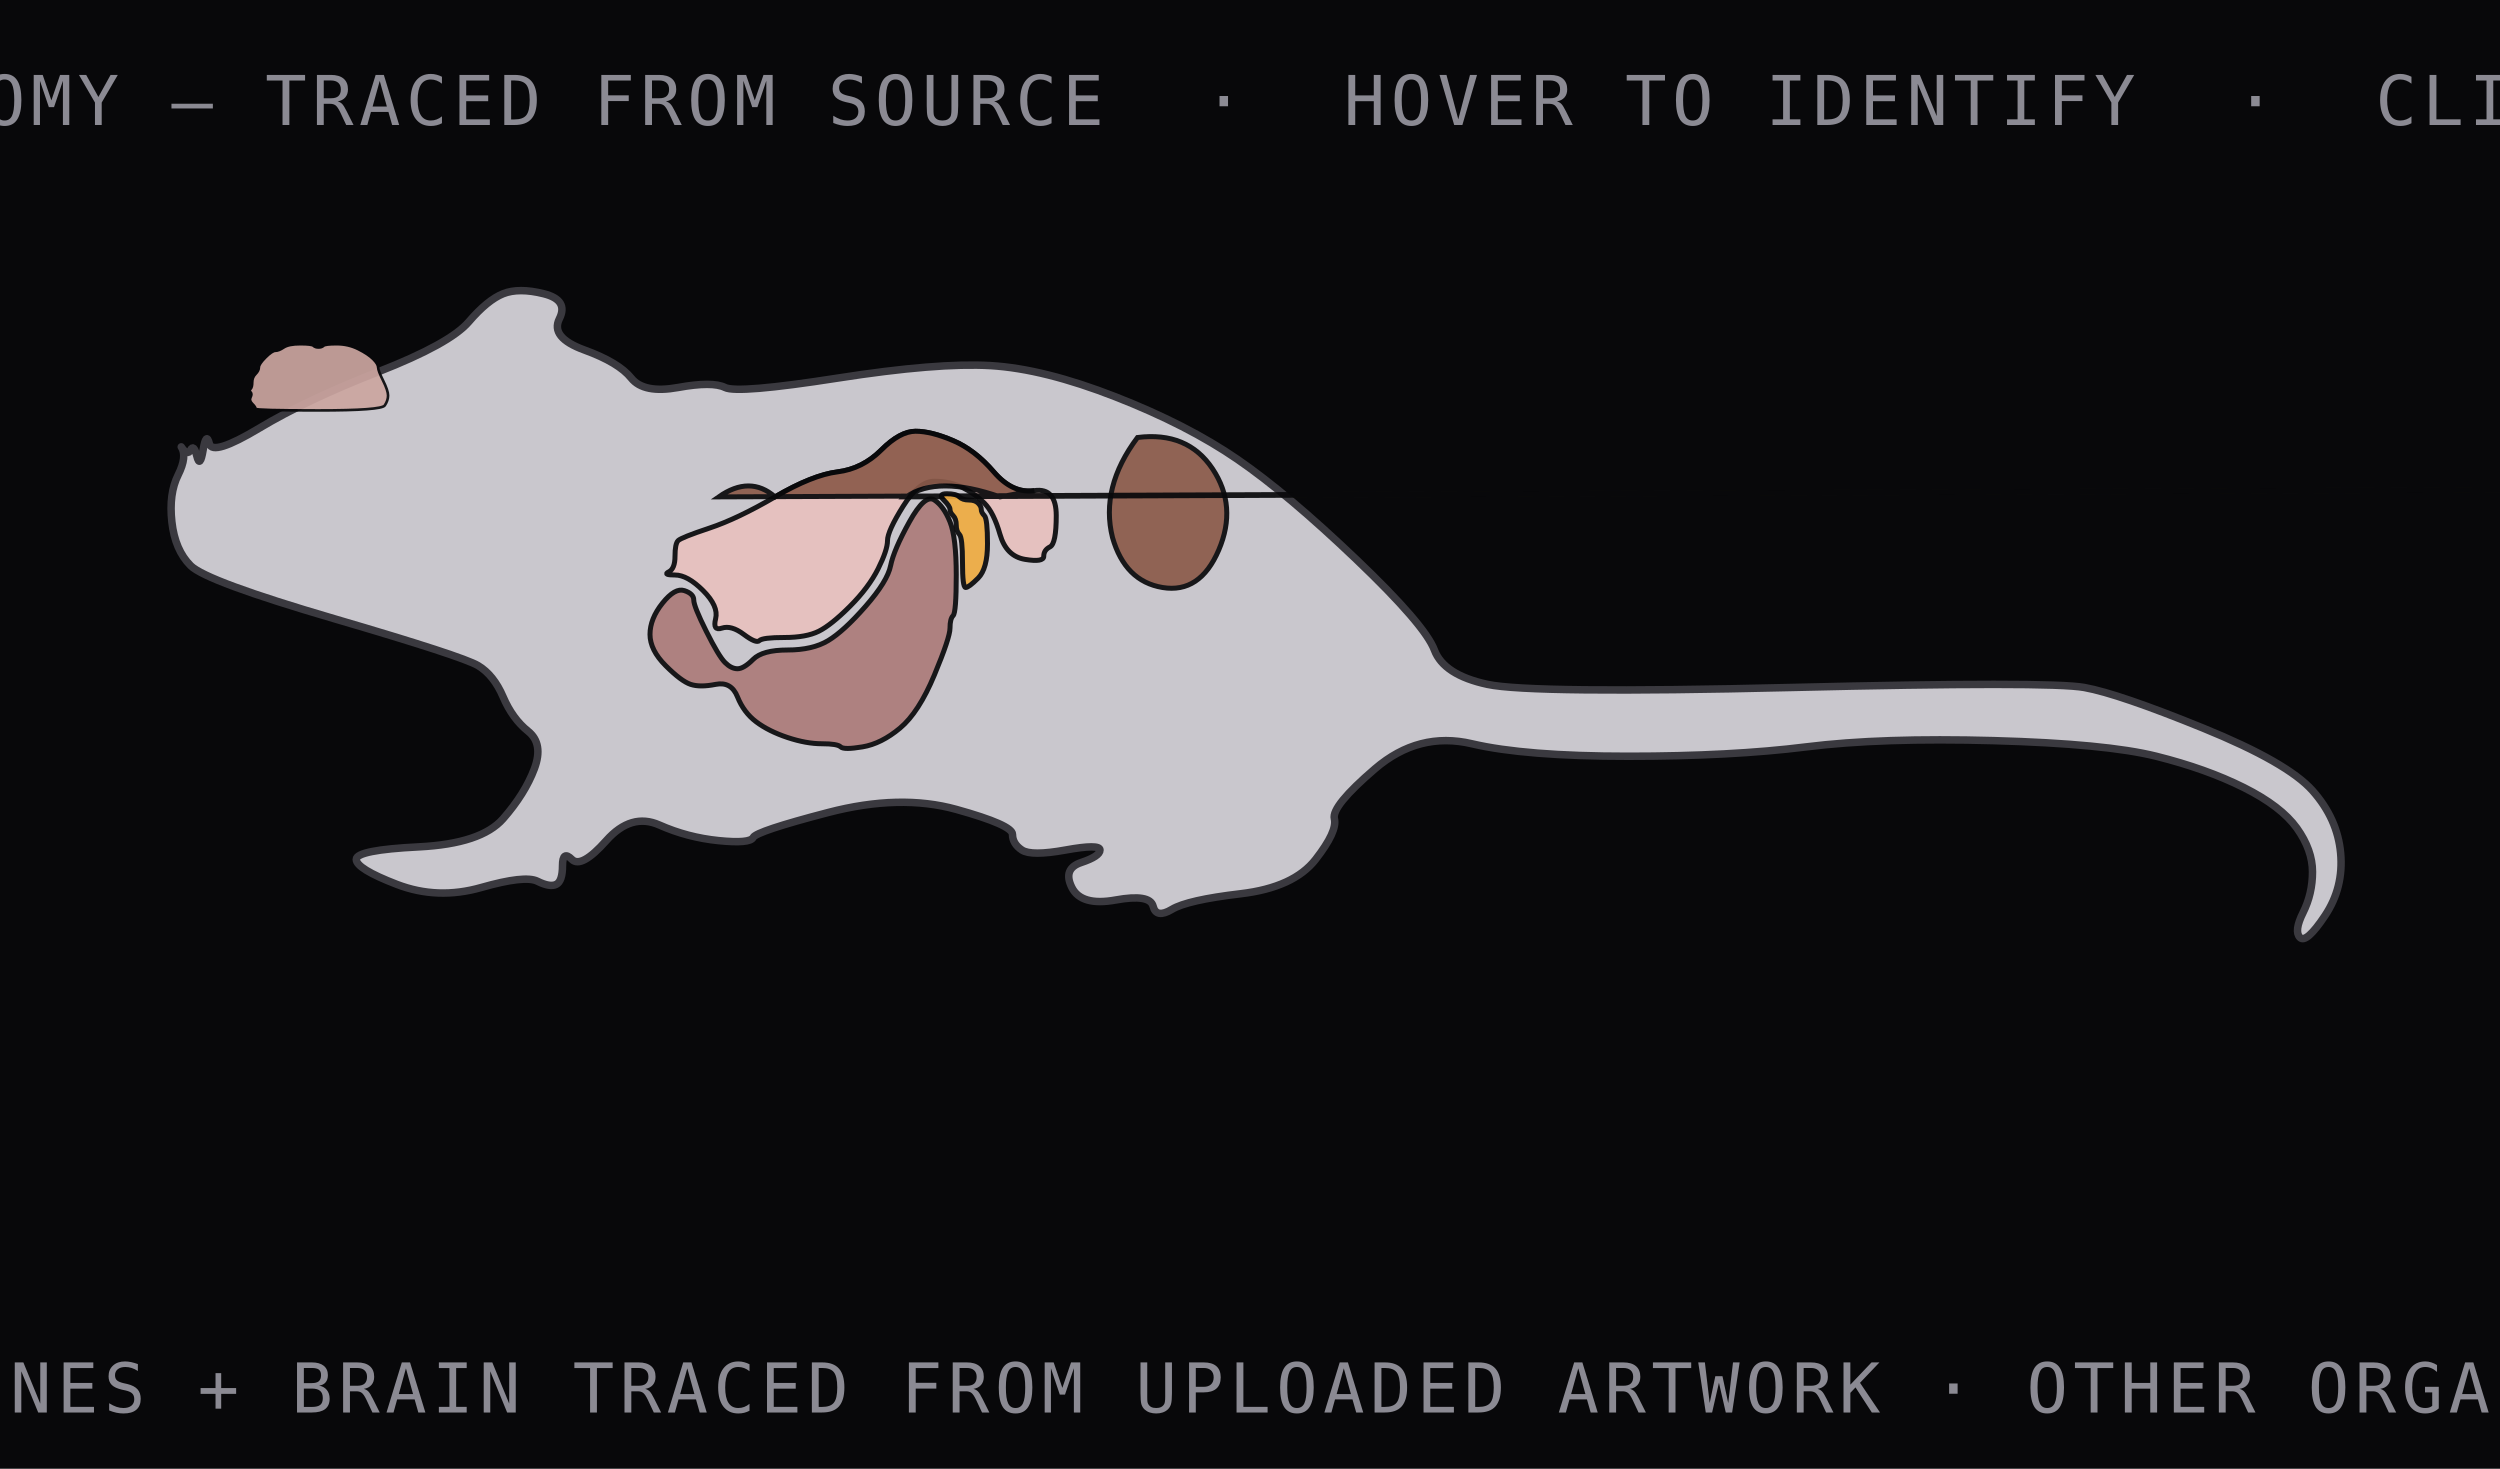
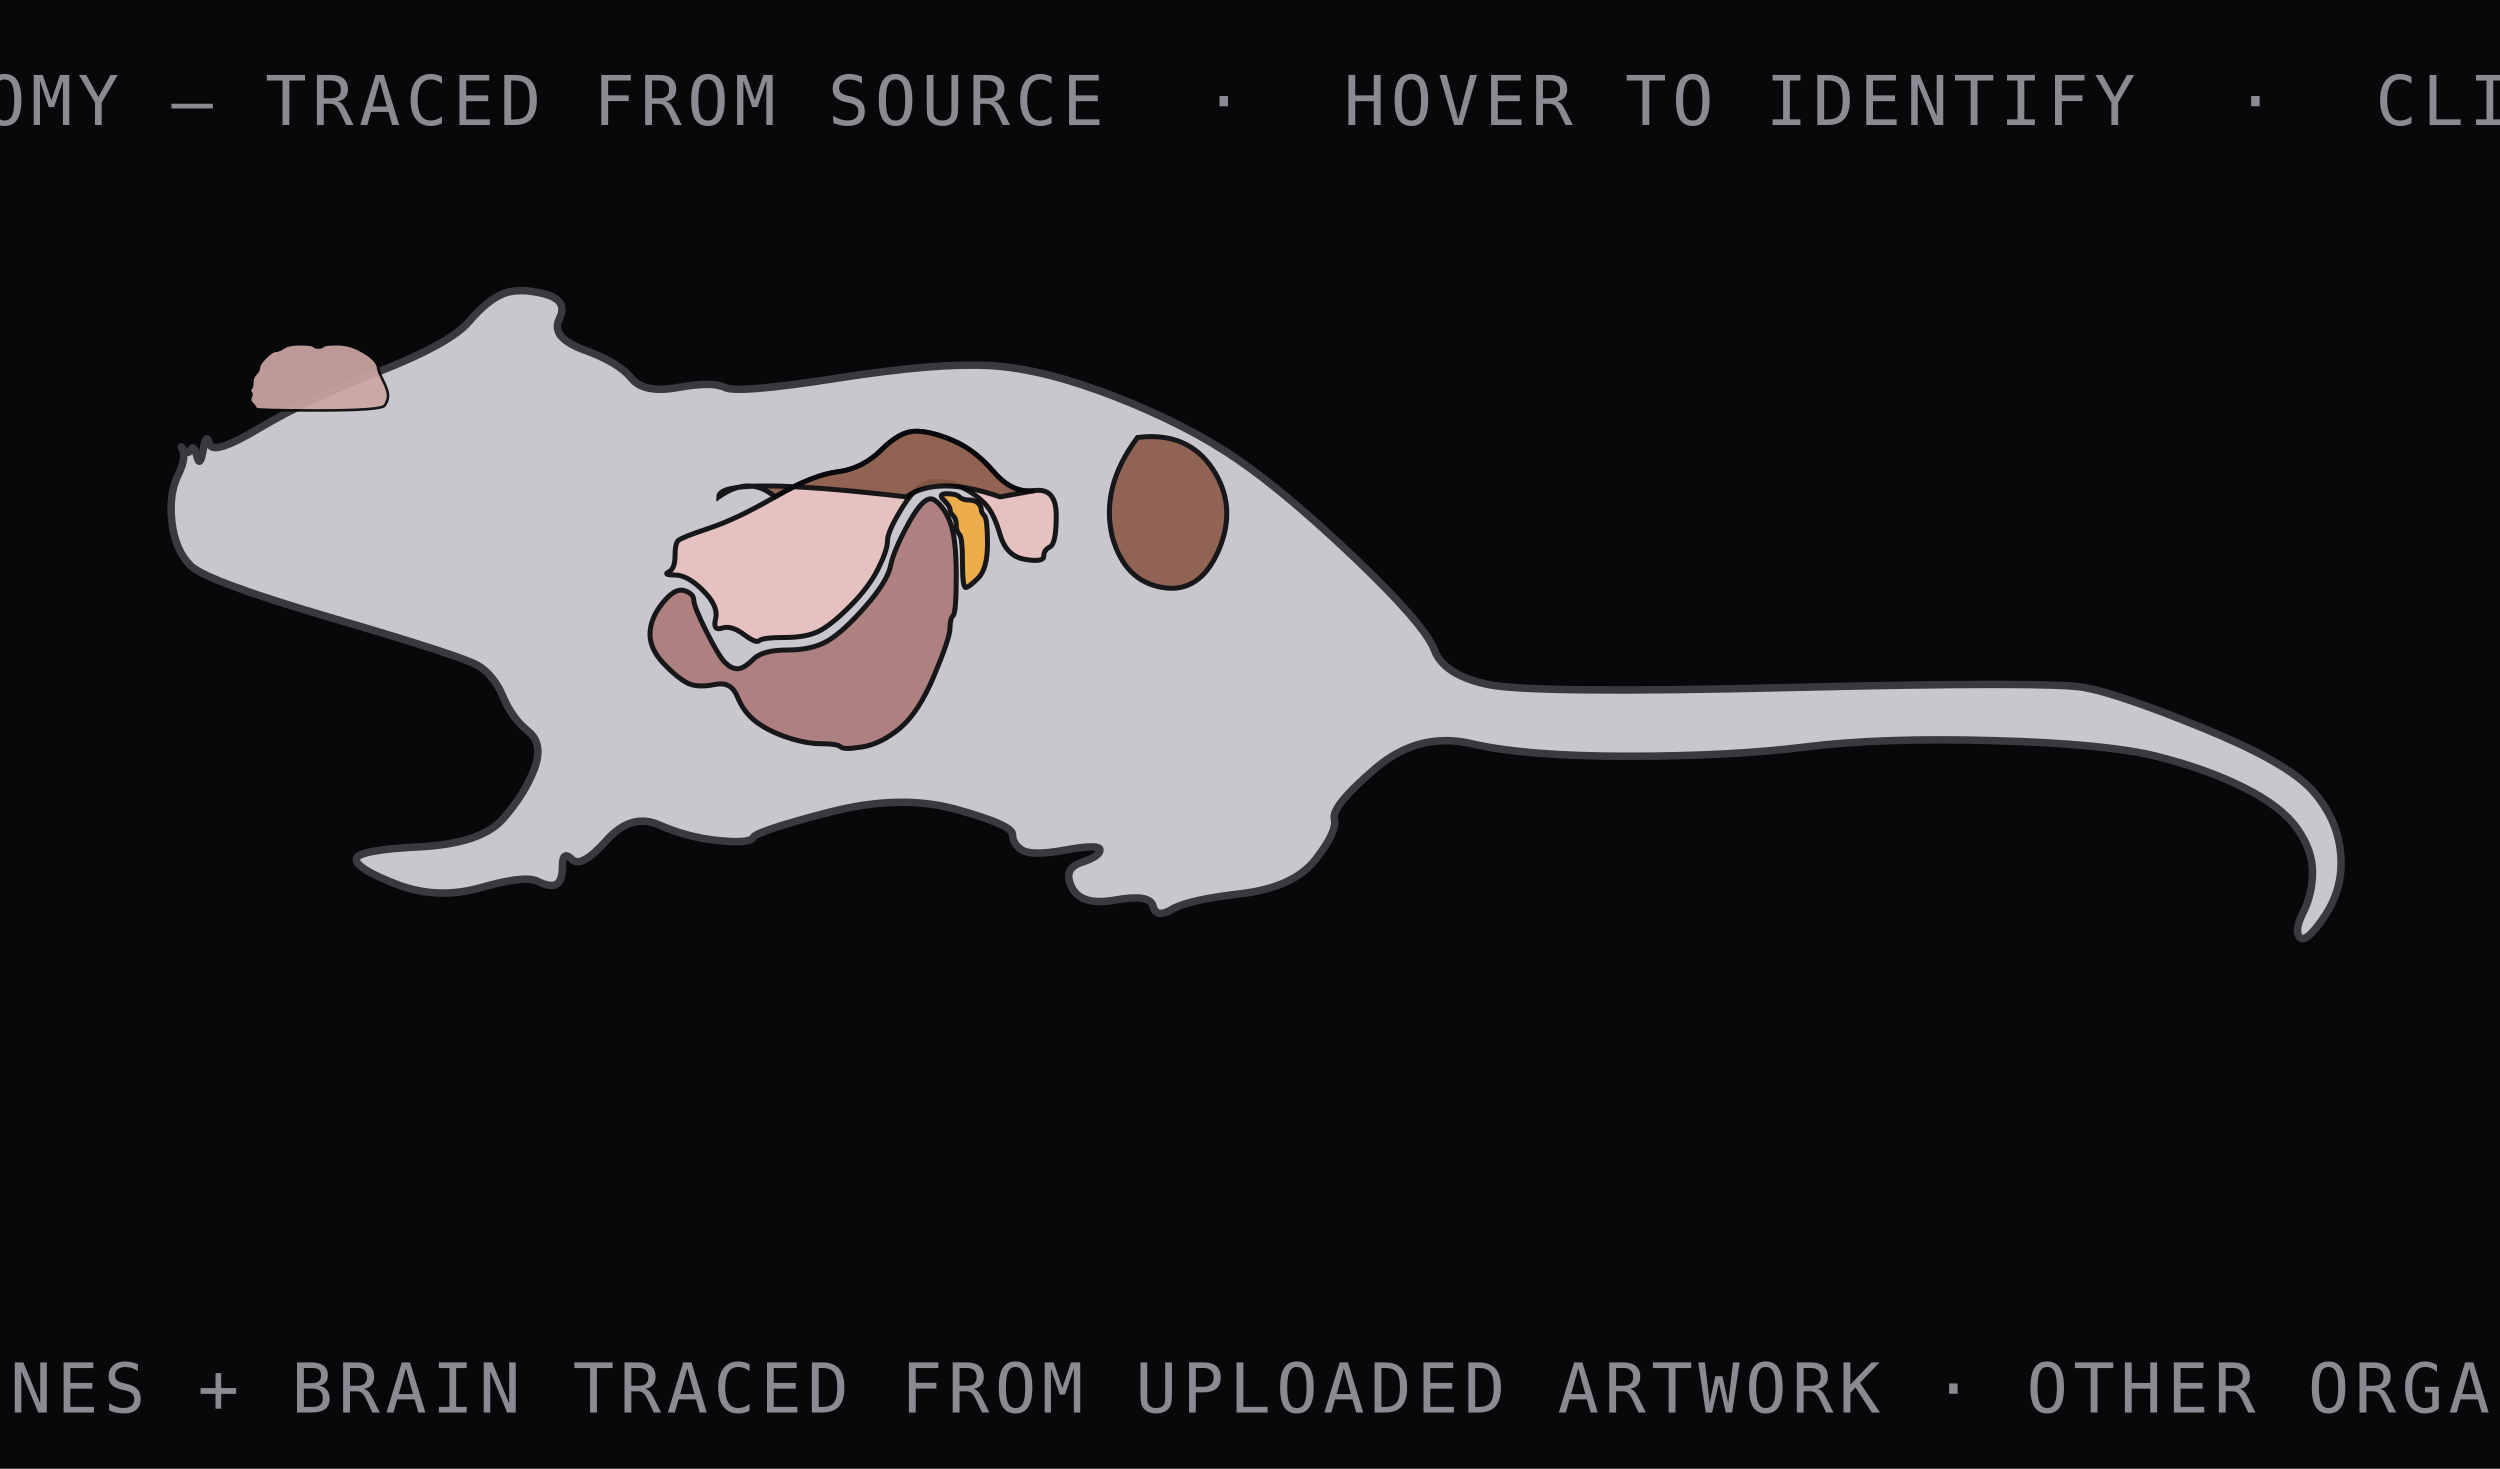
<svg xmlns="http://www.w3.org/2000/svg" viewBox="0 0 400 235" font-family="'IBM Plex Mono', monospace">
  <defs>
    <style>
      .bg { fill:#08080a; }
      .caption { fill:#8B8A93; font-size:11px; letter-spacing:.08em; }
      .caption .accent { fill:#E39BB8; }

      .silhouette { fill:#c9c7cd; stroke:#3a393f; stroke-width:1.2; }

      .organ { stroke:#08080a; stroke-width:0.8; cursor:pointer; opacity:0.92; transform-box: fill-box; transform-origin: center; transition: transform .15s ease, opacity .15s, filter .15s; }
      .organ-group:hover .organ { opacity:1; filter:brightness(1.35) saturate(1.25); transform: scale(1.12); }

      .tooltip { opacity:0; pointer-events:none; transition:opacity .15s ease; }
      .organ-group:hover .tooltip { opacity:1; }
      .tooltip rect { fill:#111114; stroke:#333238; stroke-width:0.6; rx:2.5; }
      .tooltip text { fill:#ECEAE6; font-size:7.5px; font-weight:500; }
      .tooltip .sub { fill:#8B8A93; font-size:5.5px; letter-spacing:.04em; }
    </style>
  </defs>
  <rect class="bg" x="0" y="0" width="400" height="235" />
  <text x="200" y="20" text-anchor="middle" class="caption" font-size="10" letter-spacing="0.16em">
    <tspan class="accent">◆</tspan>  MOUSE ANATOMY — TRACED FROM SOURCE  ·  HOVER TO IDENTIFY  ·  CLICK TO EXPLORE
  </text>
  <g transform="translate(20,40)">
    <path class="silhouette" d="M 9.0,31.5 Q 10.0,33.0 8.5,36.0 Q 7.0,39.0 7.5,43.5 Q 8.0,48.0 10.5,50.5 Q 13.0,53.0 33.5,59.0 Q 54.0,65.0 56.5,66.5 Q 59.0,68.0 60.5,71.5 Q 62.0,75.0 64.5,77.0 Q 67.0,79.0 65.5,83.0 Q 64.0,87.0 60.5,91.0 Q 57.0,95.0 47.0,95.5 Q 37.0,96.0 37.0,97.5 Q 37.0,99.0 43.5,101.5 Q 50.0,104.0 57.0,102.0 Q 64.0,100.0 66.0,101.0 Q 68.0,102.0 69.0,101.5 Q 70.0,101.0 70.0,98.5 Q 70.0,96.0 71.5,97.5 Q 73.0,99.0 77.0,94.5 Q 81.0,90.0 85.5,92.0 Q 90.0,94.0 95.0,94.5 Q 100.0,95.0 100.5,94.0 Q 101.0,93.0 112.5,90.0 Q 124.0,87.0 133.0,89.5 Q 142.0,92.0 142.0,93.5 Q 142.0,95.0 143.5,96.0 Q 145.0,97.0 150.5,96.0 Q 156.0,95.0 156.0,96.0 Q 156.0,97.0 153.0,98.0 Q 150.0,99.0 151.5,102.0 Q 153.0,105.0 158.5,104.0 Q 164.0,103.0 164.5,105.0 Q 165.0,107.0 167.5,105.5 Q 170.0,104.0 178.5,103.0 Q 187.0,102.0 190.5,97.5 Q 194.0,93.0 193.5,91.0 Q 193.0,89.0 200.0,83.0 Q 207.0,77.0 215.5,79.0 Q 224.0,81.0 240.5,81.0 Q 257.0,81.0 269.0,79.5 Q 281.0,78.0 299.0,78.5 Q 317.0,79.0 325.0,81.0 Q 333.0,83.0 339.0,86.0 Q 345.0,89.0 347.5,92.5 Q 350.0,96.0 350.0,99.5 Q 350.0,103.0 348.5,106.0 Q 347.0,109.0 348.0,110.0 Q 349.0,111.0 352.0,106.5 Q 355.0,102.0 354.5,96.5 Q 354.0,91.0 350.0,86.5 Q 346.0,82.0 332.5,76.5 Q 319.0,71.0 313.5,70.0 Q 308.0,69.0 266.5,70.0 Q 225.0,71.0 218.0,69.5 Q 211.0,68.0 209.5,64.0 Q 208.0,60.0 197.0,49.5 Q 186.0,39.0 178.0,33.5 Q 170.0,28.0 158.5,23.5 Q 147.0,19.0 138.5,18.5 Q 130.0,18.0 114.0,20.5 Q 98.0,23.0 96.0,22.0 Q 94.0,21.0 88.5,22.0 Q 83.0,23.0 81.0,20.5 Q 79.0,18.0 73.5,16.0 Q 68.0,14.0 69.5,11.0 Q 71.0,8.0 67.0,7.0 Q 63.0,6.0 60.5,7.0 Q 58.0,8.0 55.0,11.5 Q 52.0,15.0 40.5,19.5 Q 29.0,24.0 21.5,28.5 Q 14.0,33.0 13.5,31.0 Q 13.0,29.0 12.5,32.0 Q 12.0,35.0 11.5,33.0 Q 11.0,31.0 10.5,32.0 Q 10.0,33.0 9.0,31.5 Q 8.0,30.0 9.0,31.5 Z" />
    <a href="organ-data.html#intestines" target="_blank">
      <g class="organ-group" data-organ="intestines">
        <path class="organ" fill="#e7c0be" d="M 145.5,38.5 Q 142.0,39.0 139.0,35.5 Q 136.0,32.0 132.5,30.5 Q 129.0,29.0 126.5,29.0 Q 124.0,29.0 121.0,32.0 Q 118.0,35.0 114.0,35.5 Q 110.0,36.0 104.0,39.5 Q 98.0,43.0 93.5,44.5 Q 89.0,46.0 88.5,46.5 Q 88.0,47.0 88.0,49.0 Q 88.0,51.0 87.0,51.5 Q 86.0,52.0 88.0,52.0 Q 90.0,52.0 92.5,54.5 Q 95.0,57.0 94.5,59.0 Q 94.0,61.0 95.5,60.5 Q 97.0,60.0 99.0,61.5 Q 101.0,63.0 101.5,62.5 Q 102.0,62.0 105.5,62.0 Q 109.0,62.0 111.0,61.0 Q 113.0,60.0 116.0,57.0 Q 119.0,54.0 120.5,51.0 Q 122.0,48.0 122.0,46.5 Q 122.0,45.0 124.5,41.0 Q 127.0,37.0 129.5,37.0 Q 132.0,37.0 134.0,38.0 Q 136.0,39.0 137.5,40.5 Q 139.0,42.0 140.0,45.5 Q 141.0,49.0 144.0,49.5 Q 147.0,50.0 147.0,49.0 Q 147.0,48.0 148.0,47.5 Q 149.0,47.0 149.0,42.5 Q 149.0,38.0 145.5,38.5 Z" />
        <g class="tooltip" transform="translate(116,12)">
          <rect x="-27" y="-11" width="54" height="18" rx="2.5" />
          <text x="0" y="-1" text-anchor="middle">Intestines</text>
          <text x="0" y="6" text-anchor="middle" class="sub">DIGESTIVE</text>
        </g>
      </g>
    </a>
    <a href="organ-data.html#spleen" target="_blank">
      <g class="organ-group" data-organ="spleen">
        <path class="organ" fill="#8B5A4A" d="M162,30 Q170,29 174,35 Q178,41 175,48 Q172,55 166,54 Q160,53 158,46 Q156,38 162,30 Z" />
        <g class="tooltip" transform="translate(196,36)">
          <rect x="-27" y="-11" width="55" height="18" rx="2.5" />
          <text x="0" y="-1" text-anchor="middle">Spleen</text>
          <text x="0" y="6" text-anchor="middle" class="sub">LYMPHOID</text>
        </g>
      </g>
    </a>
    <a href="organ-data.html#intestines" target="_blank">
      <g class="organ-group" data-organ="spleen">
-         <path class="organ" fill="#8B5A4A" d="M 145.5,38.5 Q 142.0,39.0 139.0,35.5 Q 136.0,32.0 132.5,30.5 Q 129.0,29.0 126.5,29.0 Q 124.0,29.0 121.0,32.0 Q 118.0,35.0 114.0,35.5 Q 110.0,36.0 104.0,39.5 Q 100.0,36.0 95.0,39.5 Q 950.0,36.0 125.0,39.5 Q 130.0,36.0 140.0,39.5 Z" />
+         <path class="organ" fill="#8B5A4A" d="M 145.5,38.5 Q 142.0,39.0 139.0,35.5 Q 136.0,32.0 132.5,30.5 Q 129.0,29.0 126.5,29.0 Q 124.0,29.0 121.0,32.0 Q 118.0,35.0 114.0,35.5 Q 110.0,36.0 104.0,39.5 Q 100.0,36.0 95.0,39.5 Q 95.0,36.0 125.0,39.5 Q 130.0,36.0 140.0,39.5 Z" />
        <g class="tooltip" transform="translate(116,12)">
          <rect x="-27" y="-11" width="54" height="18" rx="2.5" />
          <text x="0" y="-1" text-anchor="middle">Spleen</text>
          <text x="0" y="6" text-anchor="middle" class="sub">LYMPHOID</text>
        </g>
      </g>
    </a>
    <a href="organ-data.html#liver" target="_blank">
      <g class="organ-group" data-organ="liver">
        <path class="organ" fill="#ab7b7a" d="M 129.5,40.0 Q 128.0,39.0 125.5,43.5 Q 123.0,48.0 122.5,50.5 Q 122.0,53.0 118.5,57.0 Q 115.0,61.0 112.5,62.5 Q 110.0,64.0 106.0,64.0 Q 102.0,64.0 100.5,65.5 Q 99.0,67.0 98.0,67.0 Q 97.0,67.0 96.0,66.0 Q 95.0,65.0 93.0,61.0 Q 91.0,57.0 91.0,56.0 Q 91.0,55.0 89.5,54.5 Q 88.0,54.0 86.0,56.5 Q 84.0,59.0 84.0,61.5 Q 84.0,64.0 86.5,66.5 Q 89.0,69.0 90.5,69.5 Q 92.0,70.0 94.5,69.5 Q 97.0,69.0 98.0,71.5 Q 99.0,74.0 101.0,75.5 Q 103.0,77.0 106.0,78.0 Q 109.0,79.0 111.5,79.0 Q 114.0,79.0 114.5,79.5 Q 115.0,80.0 118.0,79.5 Q 121.0,79.0 124.0,76.5 Q 127.0,74.0 129.5,68.0 Q 132.0,62.0 132.0,60.5 Q 132.0,59.0 132.5,58.5 Q 133.0,58.0 133.0,52.0 Q 133.0,46.0 132.0,43.5 Q 131.0,41.0 129.5,40.0 Z" />
        <g class="tooltip" transform="translate(100,96)">
          <rect x="-24" y="-11" width="48" height="18" rx="2.5" />
          <text x="0" y="-1" text-anchor="middle">Liver</text>
          <text x="0" y="6" text-anchor="middle" class="sub">METABOLIC</text>
        </g>
      </g>
    </a>
    <a href="organ-data.html#pancreas" target="_blank">
      <g class="organ-group" data-organ="pancreas">
        <path class="organ" fill="#efab41" d="M 131.0,40.0 Q 132.0,41.0 132.0,41.5 Q 132.0,42.0 132.5,42.5 Q 133.0,43.0 133.0,44.0 Q 133.0,45.0 133.5,45.5 Q 134.0,46.0 134.0,50.0 Q 134.0,54.0 134.5,54.0 Q 135.0,54.0 136.5,52.5 Q 138.0,51.0 138.0,47.0 Q 138.0,43.0 137.5,42.5 Q 137.0,42.0 137.0,41.5 Q 137.0,41.0 136.5,40.5 Q 136.0,40.0 135.0,40.0 Q 134.0,40.0 133.5,39.5 Q 133.0,39.0 131.5,39.0 Q 130.0,39.0 131.0,40.0 Z" />
        <g class="tooltip" transform="translate(162,42)">
          <rect x="-30" y="-11" width="60" height="18" rx="2.5" />
          <text x="0" y="-1" text-anchor="middle">Pancreas</text>
          <text x="0" y="6" text-anchor="middle" class="sub">ENDOCRINE</text>
        </g>
      </g>
    </a>
    <a href="organ-data.html#brain" target="_blank">
      <g class="organ-group" data-organ="brain">
        <path class="organ" fill="#cba5a0" transform="translate(14,5) scale(0.53)" d="M 11.5,33.5 Q 12.0,34.0 11.5,35.0 Q 11.0,36.0 12.0,37.0 Q 13.0,38.0 13.0,38.5 Q 13.0,39.0 32.0,39.0 Q 51.0,39.0 52.0,37.5 Q 53.0,36.0 53.0,34.5 Q 53.0,33.0 51.5,30.0 Q 50.0,27.0 50.0,26.0 Q 50.0,25.0 48.5,23.5 Q 47.0,22.0 44.0,20.5 Q 41.0,19.0 37.5,19.0 Q 34.0,19.0 33.5,19.5 Q 33.0,20.0 32.0,20.0 Q 31.0,20.0 30.5,19.5 Q 30.0,19.0 26.5,19.0 Q 23.0,19.0 21.5,20.0 Q 20.0,21.0 19.0,21.0 Q 18.0,21.0 16.0,23.0 Q 14.0,25.0 14.0,26.0 Q 14.0,27.0 13.0,28.0 Q 12.0,29.0 12.0,30.5 Q 12.0,32.0 11.5,32.5 Q 11.0,33.0 11.5,33.5 Z" />
        <g class="tooltip" transform="translate(29,-10)">
          <rect x="-22" y="-11" width="44" height="18" rx="2.5" />
          <text x="0" y="-1" text-anchor="middle">Brain</text>
          <text x="0" y="6" text-anchor="middle" class="sub">CNS</text>
        </g>
      </g>
    </a>
  </g>
  <text x="200" y="226" text-anchor="middle" class="caption" font-size="8">
    SILHOUETTE + LIVER + PANCREAS + INTESTINES + BRAIN TRACED FROM UPLOADED ARTWORK · OTHER ORGANS NOT DISTINCTLY ILLUSTRATED IN SOURCE
  </text>
</svg>
